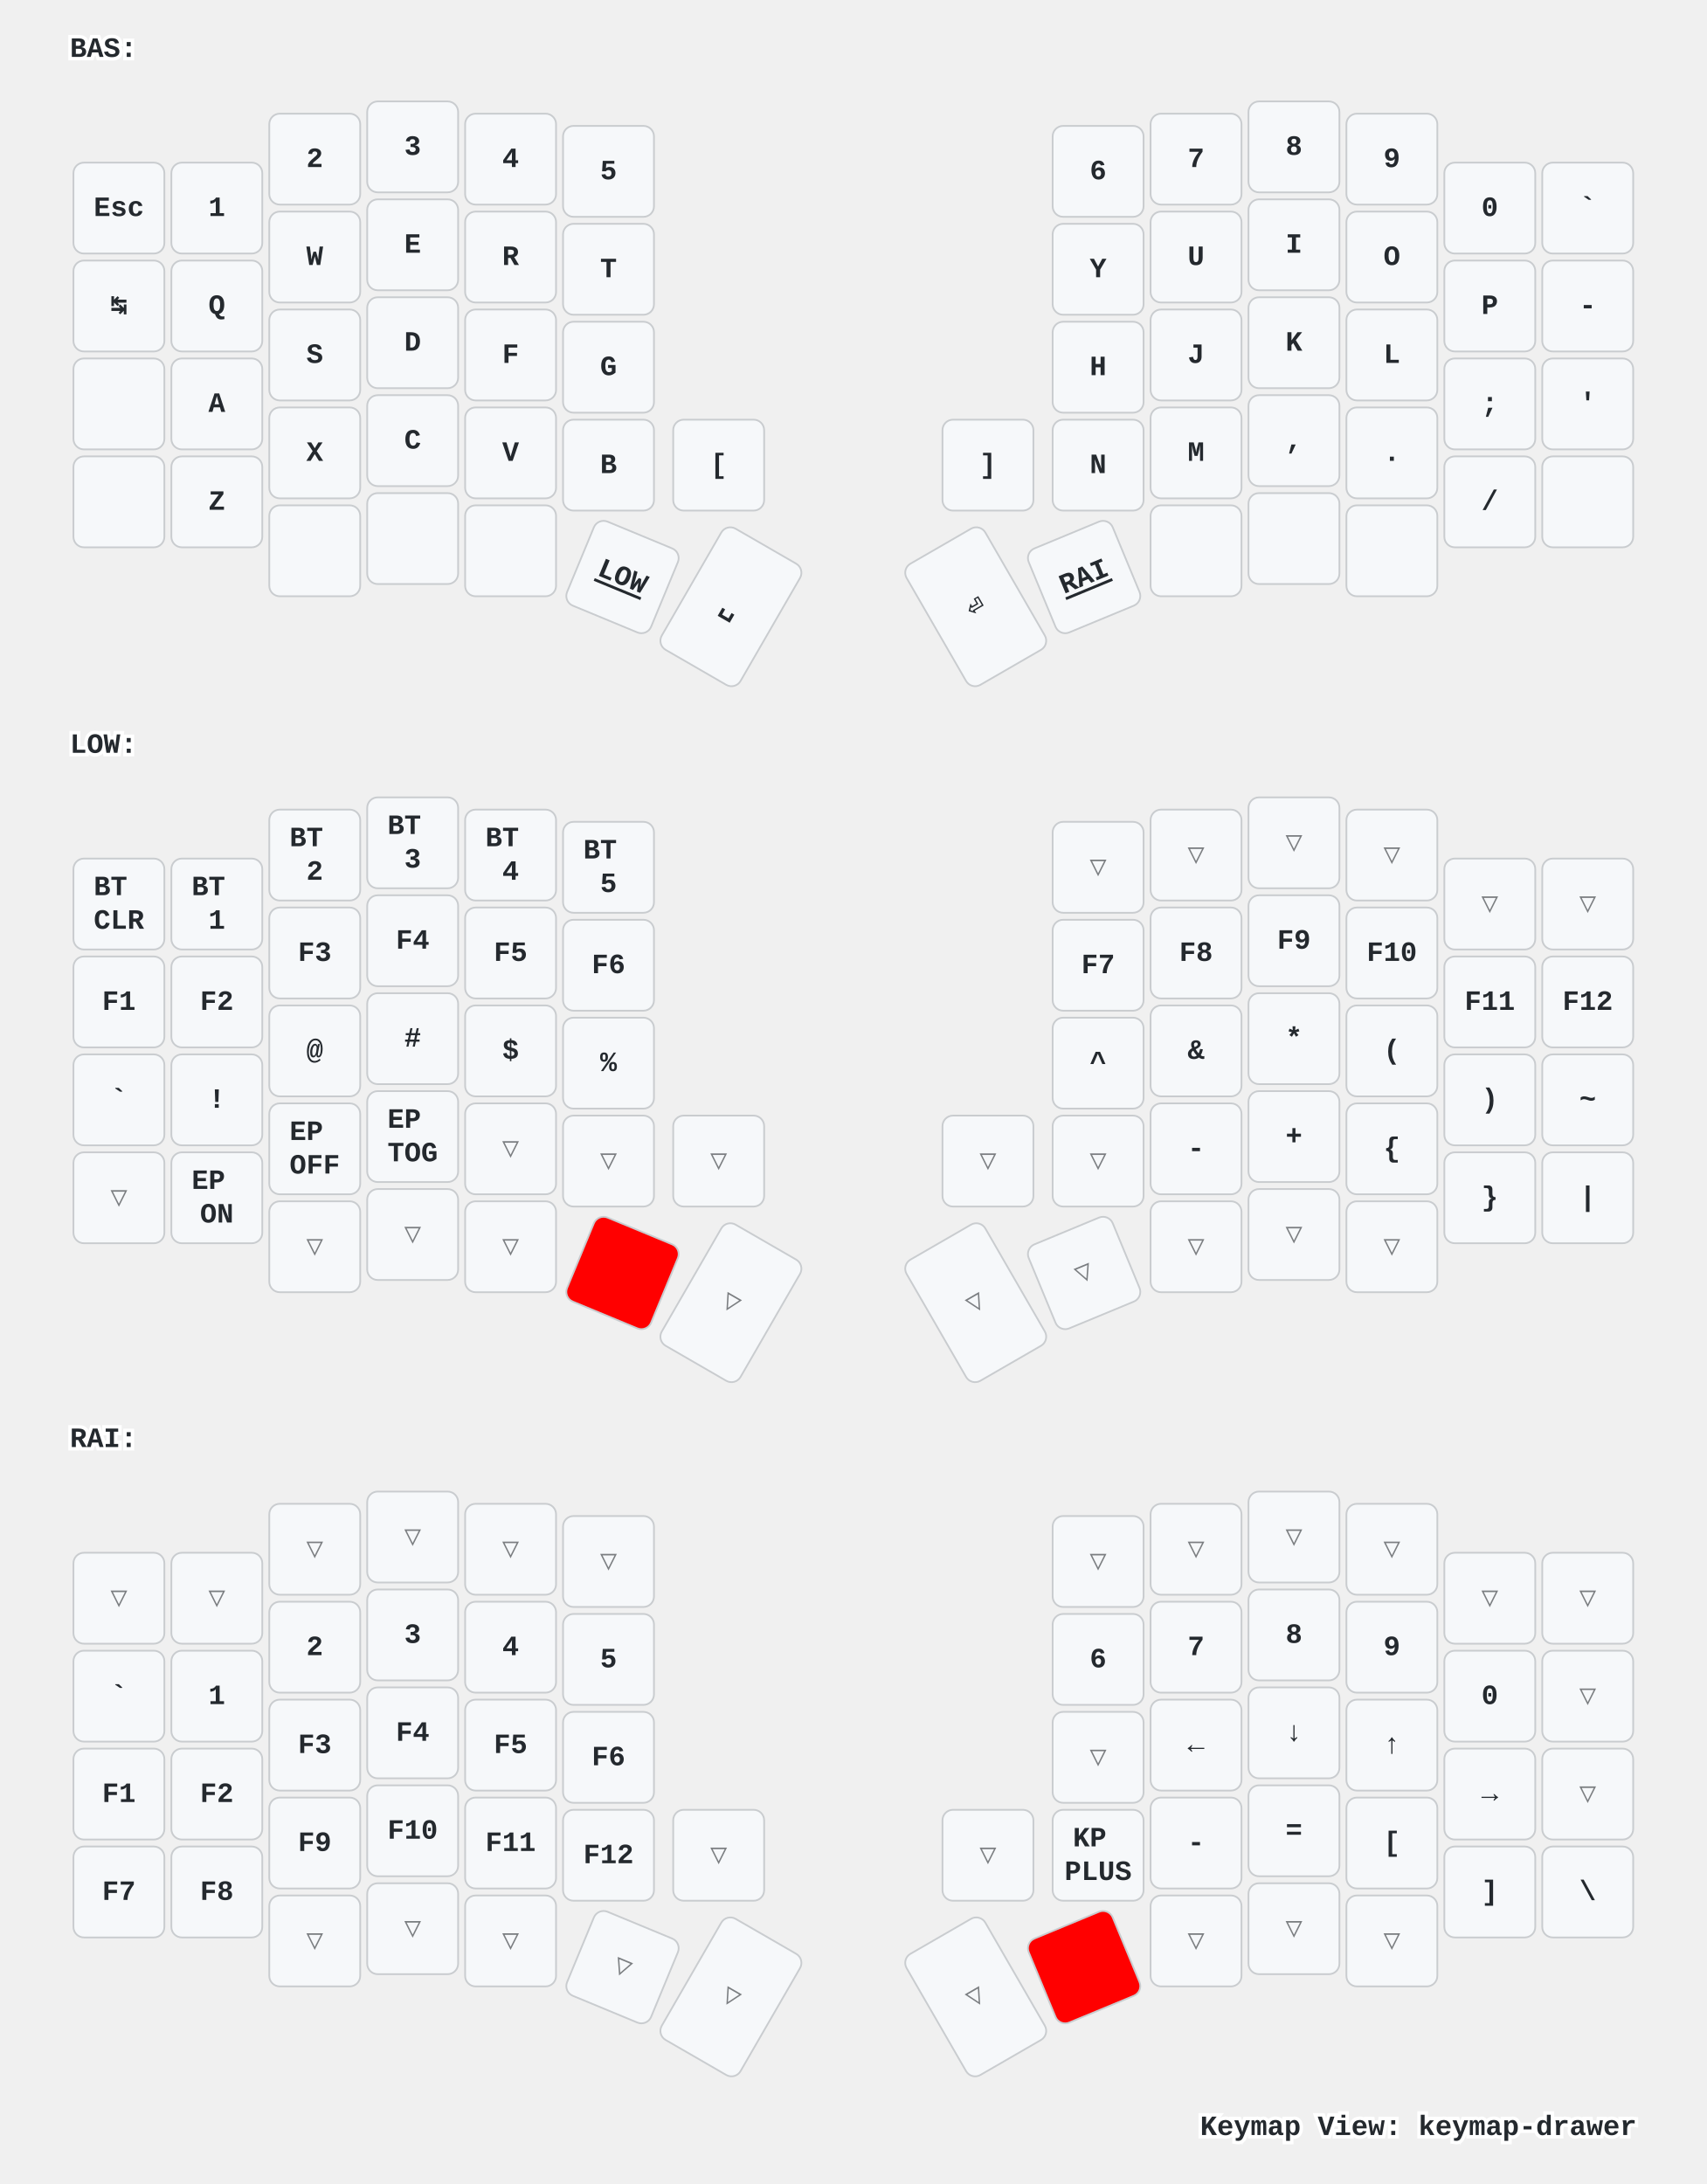
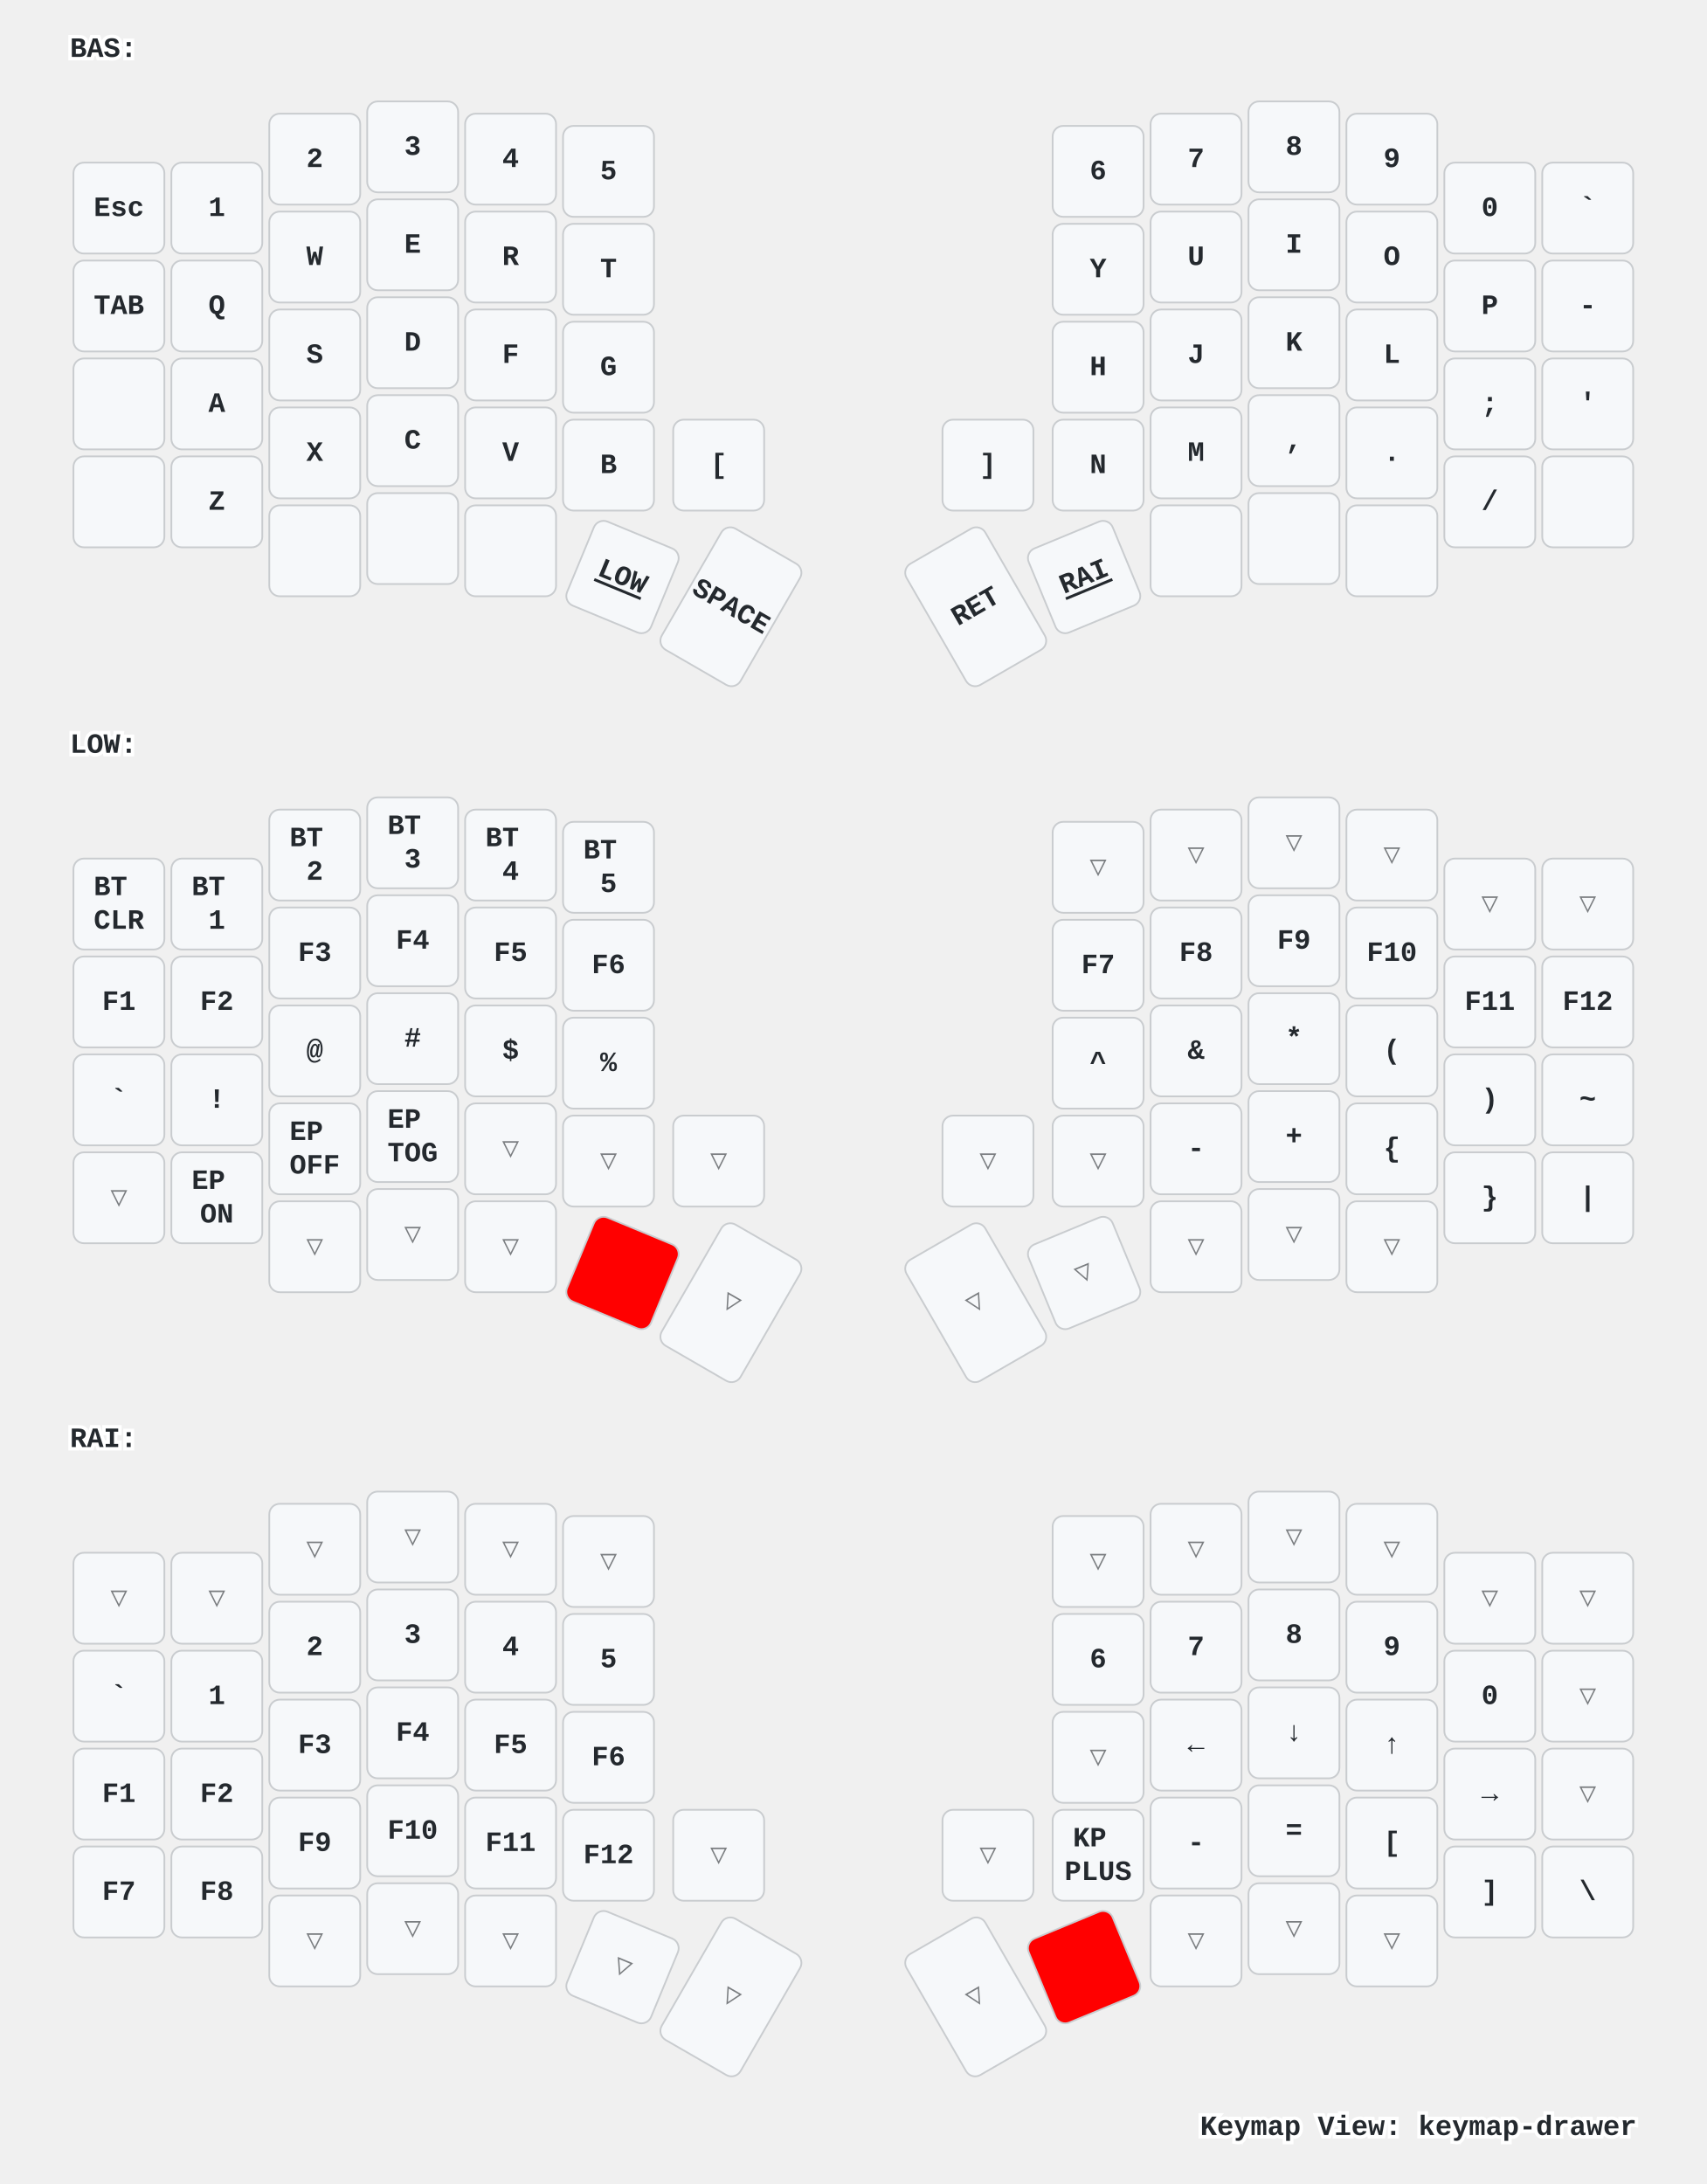
<svg xmlns="http://www.w3.org/2000/svg" xmlns:xlink="http://www.w3.org/1999/xlink" width="976" height="1249" viewBox="0 0 976 1249" class="keymap">
  <defs>/* start glyphs */
<svg id="mdi:apple-keyboard-command">
      <svg id="mdi-apple-keyboard-command" viewBox="0 0 24 24">
        <path d="M6,2A4,4 0 0,1 10,6V8H14V6A4,4 0 0,1 18,2A4,4 0 0,1 22,6A4,4 0 0,1 18,10H16V14H18A4,4 0 0,1 22,18A4,4 0 0,1 18,22A4,4 0 0,1 14,18V16H10V18A4,4 0 0,1 6,22A4,4 0 0,1 2,18A4,4 0 0,1 6,14H8V10H6A4,4 0 0,1 2,6A4,4 0 0,1 6,2M16,18A2,2 0 0,0 18,20A2,2 0 0,0 20,18A2,2 0 0,0 18,16H16V18M14,10H10V14H14V10M6,16A2,2 0 0,0 4,18A2,2 0 0,0 6,20A2,2 0 0,0 8,18V16H6M8,6A2,2 0 0,0 6,4A2,2 0 0,0 4,6A2,2 0 0,0 6,8H8V6M18,8A2,2 0 0,0 20,6A2,2 0 0,0 18,4A2,2 0 0,0 16,6V8H18Z" />
      </svg>
    </svg>
    <svg id="mdi:apple-keyboard-control">
      <svg id="mdi-apple-keyboard-control" viewBox="0 0 24 24">
        <path d="M19.78,11.78L18.36,13.19L12,6.83L5.64,13.19L4.22,11.78L12,4L19.78,11.78Z" />
      </svg>
    </svg>
    <svg id="mdi:apple-keyboard-option">
      <svg id="mdi-apple-keyboard-option" viewBox="0 0 24 24">
        <path d="M3,4H9.11L16.15,18H21V20H14.88L7.84,6H3V4M14,4H21V6H14V4Z" />
      </svg>
    </svg>
    <svg id="mdi:apple-keyboard-shift">
      <svg id="mdi-apple-keyboard-shift" viewBox="0 0 24 24">
        <path d="M15,18V12H17.17L12,6.83L6.83,12H9V18H15M12,4L22,14H17V20H7V14H2L12,4Z" />
      </svg>
    </svg>
    <svg id="mdi:backspace-outline">
      <svg id="mdi-backspace-outline" viewBox="0 0 24 24">
        <path d="M19,15.59L17.59,17L14,13.41L10.41,17L9,15.59L12.59,12L9,8.41L10.41,7L14,10.59L17.59,7L19,8.41L15.41,12L19,15.59M22,3A2,2 0 0,1 24,5V19A2,2 0 0,1 22,21H7C6.31,21 5.77,20.64 5.41,20.11L0,12L5.41,3.88C5.77,3.35 6.31,3 7,3H22M22,5H7L2.28,12L7,19H22V5Z" />
      </svg>
    </svg>
  </defs>/* end glyphs */
<style>/* inherit to force styles through use tags */
svg path {
    fill: inherit;
}

/* font and background color specifications */
svg.keymap {
    font-family: SFMono-Regular,Consolas,Liberation Mono,Menlo,monospace;
    font-size: 14px;
    font-kerning: normal;
    text-rendering: optimizeLegibility;
    fill: #24292e;
}

/* default key styling */
rect.key {
    fill: #f6f8fa;
}

rect.key, rect.combo {
    stroke: #c9cccf;
    stroke-width: 1;
}

/* default key side styling, only used is draw_key_sides is set */
rect.side {
    filter: brightness(90%);
}

/* color accent for combo boxes */
rect.combo, rect.combo-separate {
    fill: #cdf;
}

/* color accent for held keys */
rect.held, rect.combo.held {
    fill: #fdd;
}

/* color accent for ghost (optional) keys */
rect.ghost, rect.combo.ghost {
    stroke-dasharray: 4, 4;
    stroke-width: 2;
}

text {
    text-anchor: middle;
    dominant-baseline: middle;
}

/* styling for layer labels */
text.label {
    font-weight: bold;
    text-anchor: start;
    stroke: white;
    stroke-width: 4;
    paint-order: stroke;
}

/* styling for optional footer */
text.footer {
    text-anchor: end;
    dominant-baseline: auto;
    stroke: white;
    stroke-width: 4;
    paint-order: stroke;
}

/* styling for combo tap, and key non-tap label text */
text.combo, text.hold, text.shifted, text.left, text.right {
    font-size: 11px;
}

text.hold {
    text-anchor: middle;
    dominant-baseline: auto;
}

text.shifted {
    text-anchor: middle;
    dominant-baseline: hanging;
}

text.left {
    text-anchor: start;
}

text.right {
    text-anchor: end;
}

text.layer-activator {
    text-decoration: underline;
}

/* styling for hold/shifted label text in combo box */
text.combo.hold, text.combo.shifted, text.combo.left, text.combo.right {
    font-size: 8px;
}

/* lighter symbol for transparent keys */
text.trans {
    fill: #7b7e81;
}

/* styling for combo dendrons */
path.combo {
    stroke-width: 1;
    stroke: gray;
    fill: none;
}

/* Start Tabler Icons Cleanup */
/* cannot use height/width with glyphs */
.icon-tabler &gt; path {
    fill: inherit;
    stroke: inherit;
    stroke-width: 2;
}
/* hide tabler's default box */
.icon-tabler &gt; path[stroke="none"][fill="none"] {
    visibility: hidden;
}
/* End Tabler Icons Cleanup */

/* For default sytles, see https://github.com/caksoylar/keymap-drawer/blob/main/keymap_drawer/config.py#L85 */

svg.keymap {
  font-family: Ubuntu Mono, Inconsolata, Consolas, Liberation Mono, Menlo, monospace;
  font-size: 16px;
  font-weight: bold;
  text-rendering: optimizeLegibility;
}

/* Color accent for held keys
red = #f00
green = #0f0
blue = #00f
yellow = #ff0
cyan = #0ff
magenta = #f0f
white = #fff
black = #000
grey = #888
light grey = #ccc
#ffc
*/
rect.held, rect.combo.held {
    fill: #f00;
}

/* Technique borrowed and extended from https://github.com/englmaxi/zmk-config/blob/master/keymap-drawer/config.yaml */
.sym_sub_text.tap {
  translate: -5px 2px;
  font-size: 20px;
}
.sym_sub_text.shifted {
  translate: 10px 13px;
  font-size: 10px;
  opacity: 1.0;
}
.combo.sym_sub_text.tap {
  translate: -1px 1px;
}
.combo.sym_sub_text.shifted {
  translate: 7px 5px;
  font-size: 10px;
  opacity: 1.0;
}

/* Toggle */
.toggle.shifted {
  translate: -10px 12px;
}

.toggle.hold {
  translate: 13px -23px;
}

/* Variant for tap-dances */
.tap_dance.tap {
  translate: -7px 0px;
  font-size: 12px;
}
.tap_dance.shifted {
  translate: 7px 17px;
  font-size: 12px;
  opacity: 1.0;
}

/* Variant for symbol next to symbol */
.sym_by_sym.tap {
  translate: -6px 0px;
}
.sym_by_sym.shifted {
  translate: 10px 12px;
  opacity: 1.0;
}

.combo.sym_by_sym.tap {
  translate: -35px 0px;
}
.combo.sym_by_sym.shifted {
  translate: 35px 20px;
  opacity: 1.0;
}

.combo.sym_by_sym.hold {
  visibility: hidden;
}

/* hide hold box for combo sym_by_sym */
.combo.sym_by_sym.hold &gt; path[stroke="none"][fill="none"] {
  visibility: hidden;
}
</style>
  <g transform="translate(40, 0)" class="layer-BAS">
    <text x="0" y="28" class="label" id="BAS">BAS:</text>
    <g transform="translate(0, 56)">
      <g transform="translate(28, 63)" class="key keypos-0">
        <rect rx="6" ry="6" x="-26" y="-26" width="52" height="52" class="key" />
        <text x="0" y="0" class="key tap">Esc</text>
      </g>
      <g transform="translate(84, 63)" class="key keypos-1">
        <rect rx="6" ry="6" x="-26" y="-26" width="52" height="52" class="key" />
        <text x="0" y="0" class="key tap">1</text>
      </g>
      <g transform="translate(140, 35)" class="key keypos-2">
        <rect rx="6" ry="6" x="-26" y="-26" width="52" height="52" class="key" />
        <text x="0" y="0" class="key tap">2</text>
      </g>
      <g transform="translate(196, 28)" class="key keypos-3">
        <rect rx="6" ry="6" x="-26" y="-26" width="52" height="52" class="key" />
        <text x="0" y="0" class="key tap">3</text>
      </g>
      <g transform="translate(252, 35)" class="key keypos-4">
        <rect rx="6" ry="6" x="-26" y="-26" width="52" height="52" class="key" />
        <text x="0" y="0" class="key tap">4</text>
      </g>
      <g transform="translate(308, 42)" class="key keypos-5">
        <rect rx="6" ry="6" x="-26" y="-26" width="52" height="52" class="key" />
        <text x="0" y="0" class="key tap">5</text>
      </g>
      <g transform="translate(588, 42)" class="key keypos-6">
        <rect rx="6" ry="6" x="-26" y="-26" width="52" height="52" class="key" />
        <text x="0" y="0" class="key tap">6</text>
      </g>
      <g transform="translate(644, 35)" class="key keypos-7">
        <rect rx="6" ry="6" x="-26" y="-26" width="52" height="52" class="key" />
        <text x="0" y="0" class="key tap">7</text>
      </g>
      <g transform="translate(700, 28)" class="key keypos-8">
        <rect rx="6" ry="6" x="-26" y="-26" width="52" height="52" class="key" />
        <text x="0" y="0" class="key tap">8</text>
      </g>
      <g transform="translate(756, 35)" class="key keypos-9">
        <rect rx="6" ry="6" x="-26" y="-26" width="52" height="52" class="key" />
        <text x="0" y="0" class="key tap">9</text>
      </g>
      <g transform="translate(812, 63)" class="key keypos-10">
        <rect rx="6" ry="6" x="-26" y="-26" width="52" height="52" class="key" />
        <text x="0" y="0" class="key tap">0</text>
      </g>
      <g transform="translate(868, 63)" class="key keypos-11">
        <rect rx="6" ry="6" x="-26" y="-26" width="52" height="52" class="key" />
        <text x="0" y="0" class="key tap">`</text>
      </g>
      <g transform="translate(28, 119)" class="key keypos-12">
        <rect rx="6" ry="6" x="-26" y="-26" width="52" height="52" class="key" />
-         <text x="0" y="0" class="key tap">↹</text>
+         <text x="0" y="0" class="key tap">TAB</text>
      </g>
      <g transform="translate(84, 119)" class="key keypos-13">
        <rect rx="6" ry="6" x="-26" y="-26" width="52" height="52" class="key" />
        <text x="0" y="0" class="key tap">Q</text>
      </g>
      <g transform="translate(140, 91)" class="key keypos-14">
        <rect rx="6" ry="6" x="-26" y="-26" width="52" height="52" class="key" />
        <text x="0" y="0" class="key tap">W</text>
      </g>
      <g transform="translate(196, 84)" class="key keypos-15">
        <rect rx="6" ry="6" x="-26" y="-26" width="52" height="52" class="key" />
        <text x="0" y="0" class="key tap">E</text>
      </g>
      <g transform="translate(252, 91)" class="key keypos-16">
        <rect rx="6" ry="6" x="-26" y="-26" width="52" height="52" class="key" />
        <text x="0" y="0" class="key tap">R</text>
      </g>
      <g transform="translate(308, 98)" class="key keypos-17">
        <rect rx="6" ry="6" x="-26" y="-26" width="52" height="52" class="key" />
        <text x="0" y="0" class="key tap">T</text>
      </g>
      <g transform="translate(588, 98)" class="key keypos-18">
        <rect rx="6" ry="6" x="-26" y="-26" width="52" height="52" class="key" />
        <text x="0" y="0" class="key tap">Y</text>
      </g>
      <g transform="translate(644, 91)" class="key keypos-19">
        <rect rx="6" ry="6" x="-26" y="-26" width="52" height="52" class="key" />
        <text x="0" y="0" class="key tap">U</text>
      </g>
      <g transform="translate(700, 84)" class="key keypos-20">
        <rect rx="6" ry="6" x="-26" y="-26" width="52" height="52" class="key" />
        <text x="0" y="0" class="key tap">I</text>
      </g>
      <g transform="translate(756, 91)" class="key keypos-21">
        <rect rx="6" ry="6" x="-26" y="-26" width="52" height="52" class="key" />
        <text x="0" y="0" class="key tap">O</text>
      </g>
      <g transform="translate(812, 119)" class="key keypos-22">
        <rect rx="6" ry="6" x="-26" y="-26" width="52" height="52" class="key" />
        <text x="0" y="0" class="key tap">P</text>
      </g>
      <g transform="translate(868, 119)" class="key keypos-23">
        <rect rx="6" ry="6" x="-26" y="-26" width="52" height="52" class="key" />
        <text x="0" y="0" class="key tap">-</text>
      </g>
      <g transform="translate(28, 175)" class="key keypos-24">
        <rect rx="6" ry="6" x="-26" y="-26" width="52" height="52" class="key" />
        <use href="#mdi:apple-keyboard-control" xlink:href="#mdi:apple-keyboard-control" x="-9" y="-9" height="18" width="18.0" class="key tap glyph mdi:apple-keyboard-control" />
      </g>
      <g transform="translate(84, 175)" class="key keypos-25">
        <rect rx="6" ry="6" x="-26" y="-26" width="52" height="52" class="key" />
        <text x="0" y="0" class="key tap">A</text>
      </g>
      <g transform="translate(140, 147)" class="key keypos-26">
        <rect rx="6" ry="6" x="-26" y="-26" width="52" height="52" class="key" />
        <text x="0" y="0" class="key tap">S</text>
      </g>
      <g transform="translate(196, 140)" class="key keypos-27">
        <rect rx="6" ry="6" x="-26" y="-26" width="52" height="52" class="key" />
        <text x="0" y="0" class="key tap">D</text>
      </g>
      <g transform="translate(252, 147)" class="key keypos-28">
        <rect rx="6" ry="6" x="-26" y="-26" width="52" height="52" class="key" />
        <text x="0" y="0" class="key tap">F</text>
      </g>
      <g transform="translate(308, 154)" class="key keypos-29">
        <rect rx="6" ry="6" x="-26" y="-26" width="52" height="52" class="key" />
        <text x="0" y="0" class="key tap">G</text>
      </g>
      <g transform="translate(588, 154)" class="key keypos-30">
        <rect rx="6" ry="6" x="-26" y="-26" width="52" height="52" class="key" />
        <text x="0" y="0" class="key tap">H</text>
      </g>
      <g transform="translate(644, 147)" class="key keypos-31">
        <rect rx="6" ry="6" x="-26" y="-26" width="52" height="52" class="key" />
        <text x="0" y="0" class="key tap">J</text>
      </g>
      <g transform="translate(700, 140)" class="key keypos-32">
        <rect rx="6" ry="6" x="-26" y="-26" width="52" height="52" class="key" />
        <text x="0" y="0" class="key tap">K</text>
      </g>
      <g transform="translate(756, 147)" class="key keypos-33">
        <rect rx="6" ry="6" x="-26" y="-26" width="52" height="52" class="key" />
        <text x="0" y="0" class="key tap">L</text>
      </g>
      <g transform="translate(812, 175)" class="key keypos-34">
        <rect rx="6" ry="6" x="-26" y="-26" width="52" height="52" class="key" />
        <text x="0" y="0" class="key tap">;</text>
      </g>
      <g transform="translate(868, 175)" class="key keypos-35">
        <rect rx="6" ry="6" x="-26" y="-26" width="52" height="52" class="key" />
        <text x="0" y="0" class="key tap">'</text>
      </g>
      <g transform="translate(28, 231)" class="key keypos-36">
        <rect rx="6" ry="6" x="-26" y="-26" width="52" height="52" class="key" />
        <use href="#mdi:apple-keyboard-shift" xlink:href="#mdi:apple-keyboard-shift" x="-9" y="-9" height="18" width="18.0" class="key tap glyph mdi:apple-keyboard-shift" />
      </g>
      <g transform="translate(84, 231)" class="key keypos-37">
        <rect rx="6" ry="6" x="-26" y="-26" width="52" height="52" class="key" />
        <text x="0" y="0" class="key tap">Z</text>
      </g>
      <g transform="translate(140, 203)" class="key keypos-38">
        <rect rx="6" ry="6" x="-26" y="-26" width="52" height="52" class="key" />
        <text x="0" y="0" class="key tap">X</text>
      </g>
      <g transform="translate(196, 196)" class="key keypos-39">
        <rect rx="6" ry="6" x="-26" y="-26" width="52" height="52" class="key" />
        <text x="0" y="0" class="key tap">C</text>
      </g>
      <g transform="translate(252, 203)" class="key keypos-40">
        <rect rx="6" ry="6" x="-26" y="-26" width="52" height="52" class="key" />
        <text x="0" y="0" class="key tap">V</text>
      </g>
      <g transform="translate(308, 210)" class="key keypos-41">
        <rect rx="6" ry="6" x="-26" y="-26" width="52" height="52" class="key" />
        <text x="0" y="0" class="key tap">B</text>
      </g>
      <g transform="translate(371, 210)" class="key keypos-42">
        <rect rx="6" ry="6" x="-26" y="-26" width="52" height="52" class="key" />
        <text x="0" y="0" class="key tap">[</text>
      </g>
      <g transform="translate(525, 210)" class="key keypos-43">
        <rect rx="6" ry="6" x="-26" y="-26" width="52" height="52" class="key" />
        <text x="0" y="0" class="key tap">]</text>
      </g>
      <g transform="translate(588, 210)" class="key keypos-44">
        <rect rx="6" ry="6" x="-26" y="-26" width="52" height="52" class="key" />
        <text x="0" y="0" class="key tap">N</text>
      </g>
      <g transform="translate(644, 203)" class="key keypos-45">
        <rect rx="6" ry="6" x="-26" y="-26" width="52" height="52" class="key" />
        <text x="0" y="0" class="key tap">M</text>
      </g>
      <g transform="translate(700, 196)" class="key keypos-46">
        <rect rx="6" ry="6" x="-26" y="-26" width="52" height="52" class="key" />
        <text x="0" y="0" class="key tap">,</text>
      </g>
      <g transform="translate(756, 203)" class="key keypos-47">
        <rect rx="6" ry="6" x="-26" y="-26" width="52" height="52" class="key" />
        <text x="0" y="0" class="key tap">.</text>
      </g>
      <g transform="translate(812, 231)" class="key keypos-48">
        <rect rx="6" ry="6" x="-26" y="-26" width="52" height="52" class="key" />
        <text x="0" y="0" class="key tap">/</text>
      </g>
      <g transform="translate(868, 231)" class="key keypos-49">
        <rect rx="6" ry="6" x="-26" y="-26" width="52" height="52" class="key" />
        <use href="#mdi:apple-keyboard-shift" xlink:href="#mdi:apple-keyboard-shift" x="-9" y="-9" height="18" width="18.0" class="key tap glyph mdi:apple-keyboard-shift" />
      </g>
      <g transform="translate(140, 259)" class="key keypos-50">
        <rect rx="6" ry="6" x="-26" y="-26" width="52" height="52" class="key" />
        <use href="#mdi:apple-keyboard-control" xlink:href="#mdi:apple-keyboard-control" x="-9" y="-9" height="18" width="18.0" class="key tap glyph mdi:apple-keyboard-control" />
      </g>
      <g transform="translate(196, 252)" class="key keypos-51">
        <rect rx="6" ry="6" x="-26" y="-26" width="52" height="52" class="key" />
        <use href="#mdi:apple-keyboard-option" xlink:href="#mdi:apple-keyboard-option" x="-9" y="-9" height="18" width="18.0" class="key tap glyph mdi:apple-keyboard-option" />
      </g>
      <g transform="translate(252, 259)" class="key keypos-52">
        <rect rx="6" ry="6" x="-26" y="-26" width="52" height="52" class="key" />
        <use href="#mdi:apple-keyboard-command" xlink:href="#mdi:apple-keyboard-command" x="-9" y="-9" height="18" width="18.0" class="key tap glyph mdi:apple-keyboard-command" />
      </g>
      <g transform="translate(316, 274) rotate(22.5)" class="key keypos-53">
        <rect rx="6" ry="6" x="-26" y="-26" width="52" height="52" class="key" />
        <a href="#LOW">
          <text x="0" y="0" class="key tap layer-activator">LOW</text>
        </a>
      </g>
      <g transform="translate(378, 291) rotate(30.0)" class="key keypos-54">
        <rect rx="6" ry="6" x="-26" y="-40" width="52" height="80" class="key" />
-         <text x="0" y="0" class="key tap">␣</text>
+         <text x="0" y="0" class="key tap">SPACE</text>
      </g>
      <g transform="translate(518, 291) rotate(-30.0)" class="key keypos-55">
        <rect rx="6" ry="6" x="-26" y="-40" width="52" height="80" class="key" />
-         <text x="0" y="0" class="key tap">⏎</text>
+         <text x="0" y="0" class="key tap">RET</text>
      </g>
      <g transform="translate(580, 274) rotate(-22.5)" class="key keypos-56">
        <rect rx="6" ry="6" x="-26" y="-26" width="52" height="52" class="key" />
        <a href="#RAI">
          <text x="0" y="0" class="key tap layer-activator">RAI</text>
        </a>
      </g>
      <g transform="translate(644, 259)" class="key keypos-57">
        <rect rx="6" ry="6" x="-26" y="-26" width="52" height="52" class="key" />
        <use href="#mdi:backspace-outline" xlink:href="#mdi:backspace-outline" x="-9" y="-9" height="18" width="18.0" class="key tap glyph mdi:backspace-outline" />
      </g>
      <g transform="translate(700, 252)" class="key keypos-58">
        <rect rx="6" ry="6" x="-26" y="-26" width="52" height="52" class="key" />
        <use href="#mdi:apple-keyboard-command" xlink:href="#mdi:apple-keyboard-command" x="-9" y="-9" height="18" width="18.0" class="key tap glyph mdi:apple-keyboard-command" />
      </g>
      <g transform="translate(756, 259)" class="key keypos-59">
        <rect rx="6" ry="6" x="-26" y="-26" width="52" height="52" class="key" />
        <use href="#mdi:apple-keyboard-option" xlink:href="#mdi:apple-keyboard-option" x="-9" y="-9" height="18" width="18.0" class="key tap glyph mdi:apple-keyboard-option" />
      </g>
    </g>
  </g>
  <g transform="translate(40, 398)" class="layer-LOW">
    <text x="0" y="28" class="label" id="LOW">LOW:</text>
    <g transform="translate(0, 56)">
      <g transform="translate(28, 63)" class="key keypos-0">
        <rect rx="6" ry="6" x="-26" y="-26" width="52" height="52" class="key" />
        <text x="0" y="0" class="key tap">
          <tspan x="0" dy="-0.6em">BT</tspan>
          <tspan x="0" dy="1.2em">CLR</tspan>
        </text>
      </g>
      <g transform="translate(84, 63)" class="key keypos-1">
        <rect rx="6" ry="6" x="-26" y="-26" width="52" height="52" class="key" />
        <text x="0" y="0" class="key tap">
          <tspan x="0" dy="-0.6em">BT</tspan>
          <tspan x="0" dy="1.2em">1</tspan>
        </text>
      </g>
      <g transform="translate(140, 35)" class="key keypos-2">
        <rect rx="6" ry="6" x="-26" y="-26" width="52" height="52" class="key" />
        <text x="0" y="0" class="key tap">
          <tspan x="0" dy="-0.6em">BT</tspan>
          <tspan x="0" dy="1.2em">2</tspan>
        </text>
      </g>
      <g transform="translate(196, 28)" class="key keypos-3">
        <rect rx="6" ry="6" x="-26" y="-26" width="52" height="52" class="key" />
        <text x="0" y="0" class="key tap">
          <tspan x="0" dy="-0.6em">BT</tspan>
          <tspan x="0" dy="1.2em">3</tspan>
        </text>
      </g>
      <g transform="translate(252, 35)" class="key keypos-4">
        <rect rx="6" ry="6" x="-26" y="-26" width="52" height="52" class="key" />
        <text x="0" y="0" class="key tap">
          <tspan x="0" dy="-0.6em">BT</tspan>
          <tspan x="0" dy="1.2em">4</tspan>
        </text>
      </g>
      <g transform="translate(308, 42)" class="key keypos-5">
        <rect rx="6" ry="6" x="-26" y="-26" width="52" height="52" class="key" />
        <text x="0" y="0" class="key tap">
          <tspan x="0" dy="-0.6em">BT</tspan>
          <tspan x="0" dy="1.2em">5</tspan>
        </text>
      </g>
      <g transform="translate(588, 42)" class="key trans keypos-6">
        <rect rx="6" ry="6" x="-26" y="-26" width="52" height="52" class="key trans" />
        <text x="0" y="0" class="key trans tap">▽</text>
      </g>
      <g transform="translate(644, 35)" class="key trans keypos-7">
        <rect rx="6" ry="6" x="-26" y="-26" width="52" height="52" class="key trans" />
        <text x="0" y="0" class="key trans tap">▽</text>
      </g>
      <g transform="translate(700, 28)" class="key trans keypos-8">
        <rect rx="6" ry="6" x="-26" y="-26" width="52" height="52" class="key trans" />
        <text x="0" y="0" class="key trans tap">▽</text>
      </g>
      <g transform="translate(756, 35)" class="key trans keypos-9">
        <rect rx="6" ry="6" x="-26" y="-26" width="52" height="52" class="key trans" />
        <text x="0" y="0" class="key trans tap">▽</text>
      </g>
      <g transform="translate(812, 63)" class="key trans keypos-10">
        <rect rx="6" ry="6" x="-26" y="-26" width="52" height="52" class="key trans" />
        <text x="0" y="0" class="key trans tap">▽</text>
      </g>
      <g transform="translate(868, 63)" class="key trans keypos-11">
        <rect rx="6" ry="6" x="-26" y="-26" width="52" height="52" class="key trans" />
        <text x="0" y="0" class="key trans tap">▽</text>
      </g>
      <g transform="translate(28, 119)" class="key keypos-12">
        <rect rx="6" ry="6" x="-26" y="-26" width="52" height="52" class="key" />
        <text x="0" y="0" class="key tap">F1</text>
      </g>
      <g transform="translate(84, 119)" class="key keypos-13">
        <rect rx="6" ry="6" x="-26" y="-26" width="52" height="52" class="key" />
        <text x="0" y="0" class="key tap">F2</text>
      </g>
      <g transform="translate(140, 91)" class="key keypos-14">
        <rect rx="6" ry="6" x="-26" y="-26" width="52" height="52" class="key" />
        <text x="0" y="0" class="key tap">F3</text>
      </g>
      <g transform="translate(196, 84)" class="key keypos-15">
        <rect rx="6" ry="6" x="-26" y="-26" width="52" height="52" class="key" />
        <text x="0" y="0" class="key tap">F4</text>
      </g>
      <g transform="translate(252, 91)" class="key keypos-16">
        <rect rx="6" ry="6" x="-26" y="-26" width="52" height="52" class="key" />
        <text x="0" y="0" class="key tap">F5</text>
      </g>
      <g transform="translate(308, 98)" class="key keypos-17">
        <rect rx="6" ry="6" x="-26" y="-26" width="52" height="52" class="key" />
        <text x="0" y="0" class="key tap">F6</text>
      </g>
      <g transform="translate(588, 98)" class="key keypos-18">
        <rect rx="6" ry="6" x="-26" y="-26" width="52" height="52" class="key" />
        <text x="0" y="0" class="key tap">F7</text>
      </g>
      <g transform="translate(644, 91)" class="key keypos-19">
        <rect rx="6" ry="6" x="-26" y="-26" width="52" height="52" class="key" />
        <text x="0" y="0" class="key tap">F8</text>
      </g>
      <g transform="translate(700, 84)" class="key keypos-20">
        <rect rx="6" ry="6" x="-26" y="-26" width="52" height="52" class="key" />
        <text x="0" y="0" class="key tap">F9</text>
      </g>
      <g transform="translate(756, 91)" class="key keypos-21">
        <rect rx="6" ry="6" x="-26" y="-26" width="52" height="52" class="key" />
        <text x="0" y="0" class="key tap">F10</text>
      </g>
      <g transform="translate(812, 119)" class="key keypos-22">
        <rect rx="6" ry="6" x="-26" y="-26" width="52" height="52" class="key" />
        <text x="0" y="0" class="key tap">F11</text>
      </g>
      <g transform="translate(868, 119)" class="key keypos-23">
        <rect rx="6" ry="6" x="-26" y="-26" width="52" height="52" class="key" />
        <text x="0" y="0" class="key tap">F12</text>
      </g>
      <g transform="translate(28, 175)" class="key keypos-24">
        <rect rx="6" ry="6" x="-26" y="-26" width="52" height="52" class="key" />
        <text x="0" y="0" class="key tap">`</text>
      </g>
      <g transform="translate(84, 175)" class="key keypos-25">
        <rect rx="6" ry="6" x="-26" y="-26" width="52" height="52" class="key" />
        <text x="0" y="0" class="key tap">!</text>
      </g>
      <g transform="translate(140, 147)" class="key keypos-26">
        <rect rx="6" ry="6" x="-26" y="-26" width="52" height="52" class="key" />
        <text x="0" y="0" class="key tap">@</text>
      </g>
      <g transform="translate(196, 140)" class="key keypos-27">
        <rect rx="6" ry="6" x="-26" y="-26" width="52" height="52" class="key" />
        <text x="0" y="0" class="key tap">#</text>
      </g>
      <g transform="translate(252, 147)" class="key keypos-28">
        <rect rx="6" ry="6" x="-26" y="-26" width="52" height="52" class="key" />
        <text x="0" y="0" class="key tap">$</text>
      </g>
      <g transform="translate(308, 154)" class="key keypos-29">
        <rect rx="6" ry="6" x="-26" y="-26" width="52" height="52" class="key" />
        <text x="0" y="0" class="key tap">%</text>
      </g>
      <g transform="translate(588, 154)" class="key keypos-30">
        <rect rx="6" ry="6" x="-26" y="-26" width="52" height="52" class="key" />
        <text x="0" y="0" class="key tap">^</text>
      </g>
      <g transform="translate(644, 147)" class="key keypos-31">
        <rect rx="6" ry="6" x="-26" y="-26" width="52" height="52" class="key" />
        <text x="0" y="0" class="key tap">&amp;</text>
      </g>
      <g transform="translate(700, 140)" class="key keypos-32">
        <rect rx="6" ry="6" x="-26" y="-26" width="52" height="52" class="key" />
        <text x="0" y="0" class="key tap">*</text>
      </g>
      <g transform="translate(756, 147)" class="key keypos-33">
        <rect rx="6" ry="6" x="-26" y="-26" width="52" height="52" class="key" />
        <text x="0" y="0" class="key tap">(</text>
      </g>
      <g transform="translate(812, 175)" class="key keypos-34">
        <rect rx="6" ry="6" x="-26" y="-26" width="52" height="52" class="key" />
        <text x="0" y="0" class="key tap">)</text>
      </g>
      <g transform="translate(868, 175)" class="key keypos-35">
        <rect rx="6" ry="6" x="-26" y="-26" width="52" height="52" class="key" />
        <text x="0" y="0" class="key tap">~</text>
      </g>
      <g transform="translate(28, 231)" class="key trans keypos-36">
        <rect rx="6" ry="6" x="-26" y="-26" width="52" height="52" class="key trans" />
        <text x="0" y="0" class="key trans tap">▽</text>
      </g>
      <g transform="translate(84, 231)" class="key keypos-37">
        <rect rx="6" ry="6" x="-26" y="-26" width="52" height="52" class="key" />
        <text x="0" y="0" class="key tap">
          <tspan x="0" dy="-0.6em">EP</tspan>
          <tspan x="0" dy="1.2em">ON</tspan>
        </text>
      </g>
      <g transform="translate(140, 203)" class="key keypos-38">
        <rect rx="6" ry="6" x="-26" y="-26" width="52" height="52" class="key" />
        <text x="0" y="0" class="key tap">
          <tspan x="0" dy="-0.6em">EP</tspan>
          <tspan x="0" dy="1.2em">OFF</tspan>
        </text>
      </g>
      <g transform="translate(196, 196)" class="key keypos-39">
        <rect rx="6" ry="6" x="-26" y="-26" width="52" height="52" class="key" />
        <text x="0" y="0" class="key tap">
          <tspan x="0" dy="-0.6em">EP</tspan>
          <tspan x="0" dy="1.2em">TOG</tspan>
        </text>
      </g>
      <g transform="translate(252, 203)" class="key trans keypos-40">
        <rect rx="6" ry="6" x="-26" y="-26" width="52" height="52" class="key trans" />
        <text x="0" y="0" class="key trans tap">▽</text>
      </g>
      <g transform="translate(308, 210)" class="key trans keypos-41">
        <rect rx="6" ry="6" x="-26" y="-26" width="52" height="52" class="key trans" />
        <text x="0" y="0" class="key trans tap">▽</text>
      </g>
      <g transform="translate(371, 210)" class="key trans keypos-42">
        <rect rx="6" ry="6" x="-26" y="-26" width="52" height="52" class="key trans" />
        <text x="0" y="0" class="key trans tap">▽</text>
      </g>
      <g transform="translate(525, 210)" class="key trans keypos-43">
        <rect rx="6" ry="6" x="-26" y="-26" width="52" height="52" class="key trans" />
        <text x="0" y="0" class="key trans tap">▽</text>
      </g>
      <g transform="translate(588, 210)" class="key trans keypos-44">
        <rect rx="6" ry="6" x="-26" y="-26" width="52" height="52" class="key trans" />
        <text x="0" y="0" class="key trans tap">▽</text>
      </g>
      <g transform="translate(644, 203)" class="key keypos-45">
        <rect rx="6" ry="6" x="-26" y="-26" width="52" height="52" class="key" />
        <text x="0" y="0" class="key tap">-</text>
      </g>
      <g transform="translate(700, 196)" class="key keypos-46">
        <rect rx="6" ry="6" x="-26" y="-26" width="52" height="52" class="key" />
        <text x="0" y="0" class="key tap">+</text>
      </g>
      <g transform="translate(756, 203)" class="key keypos-47">
        <rect rx="6" ry="6" x="-26" y="-26" width="52" height="52" class="key" />
        <text x="0" y="0" class="key tap">{</text>
      </g>
      <g transform="translate(812, 231)" class="key keypos-48">
        <rect rx="6" ry="6" x="-26" y="-26" width="52" height="52" class="key" />
        <text x="0" y="0" class="key tap">}</text>
      </g>
      <g transform="translate(868, 231)" class="key keypos-49">
        <rect rx="6" ry="6" x="-26" y="-26" width="52" height="52" class="key" />
        <text x="0" y="0" class="key tap">|</text>
      </g>
      <g transform="translate(140, 259)" class="key trans keypos-50">
        <rect rx="6" ry="6" x="-26" y="-26" width="52" height="52" class="key trans" />
        <text x="0" y="0" class="key trans tap">▽</text>
      </g>
      <g transform="translate(196, 252)" class="key trans keypos-51">
        <rect rx="6" ry="6" x="-26" y="-26" width="52" height="52" class="key trans" />
        <text x="0" y="0" class="key trans tap">▽</text>
      </g>
      <g transform="translate(252, 259)" class="key trans keypos-52">
        <rect rx="6" ry="6" x="-26" y="-26" width="52" height="52" class="key trans" />
        <text x="0" y="0" class="key trans tap">▽</text>
      </g>
      <g transform="translate(316, 274) rotate(22.5)" class="key held keypos-53">
        <rect rx="6" ry="6" x="-26" y="-26" width="52" height="52" class="key held" />
      </g>
      <g transform="translate(378, 291) rotate(30.0)" class="key trans keypos-54">
        <rect rx="6" ry="6" x="-26" y="-40" width="52" height="80" class="key trans" />
        <text x="0" y="0" class="key trans tap">▽</text>
      </g>
      <g transform="translate(518, 291) rotate(-30.0)" class="key trans keypos-55">
        <rect rx="6" ry="6" x="-26" y="-40" width="52" height="80" class="key trans" />
        <text x="0" y="0" class="key trans tap">▽</text>
      </g>
      <g transform="translate(580, 274) rotate(-22.5)" class="key trans keypos-56">
        <rect rx="6" ry="6" x="-26" y="-26" width="52" height="52" class="key trans" />
        <text x="0" y="0" class="key trans tap">▽</text>
      </g>
      <g transform="translate(644, 259)" class="key trans keypos-57">
        <rect rx="6" ry="6" x="-26" y="-26" width="52" height="52" class="key trans" />
        <text x="0" y="0" class="key trans tap">▽</text>
      </g>
      <g transform="translate(700, 252)" class="key trans keypos-58">
        <rect rx="6" ry="6" x="-26" y="-26" width="52" height="52" class="key trans" />
        <text x="0" y="0" class="key trans tap">▽</text>
      </g>
      <g transform="translate(756, 259)" class="key trans keypos-59">
        <rect rx="6" ry="6" x="-26" y="-26" width="52" height="52" class="key trans" />
        <text x="0" y="0" class="key trans tap">▽</text>
      </g>
    </g>
  </g>
  <g transform="translate(40, 795)" class="layer-RAI">
    <text x="0" y="28" class="label" id="RAI">RAI:</text>
    <g transform="translate(0, 56)">
      <g transform="translate(28, 63)" class="key trans keypos-0">
        <rect rx="6" ry="6" x="-26" y="-26" width="52" height="52" class="key trans" />
        <text x="0" y="0" class="key trans tap">▽</text>
      </g>
      <g transform="translate(84, 63)" class="key trans keypos-1">
        <rect rx="6" ry="6" x="-26" y="-26" width="52" height="52" class="key trans" />
        <text x="0" y="0" class="key trans tap">▽</text>
      </g>
      <g transform="translate(140, 35)" class="key trans keypos-2">
        <rect rx="6" ry="6" x="-26" y="-26" width="52" height="52" class="key trans" />
        <text x="0" y="0" class="key trans tap">▽</text>
      </g>
      <g transform="translate(196, 28)" class="key trans keypos-3">
        <rect rx="6" ry="6" x="-26" y="-26" width="52" height="52" class="key trans" />
        <text x="0" y="0" class="key trans tap">▽</text>
      </g>
      <g transform="translate(252, 35)" class="key trans keypos-4">
        <rect rx="6" ry="6" x="-26" y="-26" width="52" height="52" class="key trans" />
        <text x="0" y="0" class="key trans tap">▽</text>
      </g>
      <g transform="translate(308, 42)" class="key trans keypos-5">
        <rect rx="6" ry="6" x="-26" y="-26" width="52" height="52" class="key trans" />
        <text x="0" y="0" class="key trans tap">▽</text>
      </g>
      <g transform="translate(588, 42)" class="key trans keypos-6">
        <rect rx="6" ry="6" x="-26" y="-26" width="52" height="52" class="key trans" />
        <text x="0" y="0" class="key trans tap">▽</text>
      </g>
      <g transform="translate(644, 35)" class="key trans keypos-7">
        <rect rx="6" ry="6" x="-26" y="-26" width="52" height="52" class="key trans" />
        <text x="0" y="0" class="key trans tap">▽</text>
      </g>
      <g transform="translate(700, 28)" class="key trans keypos-8">
        <rect rx="6" ry="6" x="-26" y="-26" width="52" height="52" class="key trans" />
        <text x="0" y="0" class="key trans tap">▽</text>
      </g>
      <g transform="translate(756, 35)" class="key trans keypos-9">
        <rect rx="6" ry="6" x="-26" y="-26" width="52" height="52" class="key trans" />
        <text x="0" y="0" class="key trans tap">▽</text>
      </g>
      <g transform="translate(812, 63)" class="key trans keypos-10">
        <rect rx="6" ry="6" x="-26" y="-26" width="52" height="52" class="key trans" />
        <text x="0" y="0" class="key trans tap">▽</text>
      </g>
      <g transform="translate(868, 63)" class="key trans keypos-11">
        <rect rx="6" ry="6" x="-26" y="-26" width="52" height="52" class="key trans" />
        <text x="0" y="0" class="key trans tap">▽</text>
      </g>
      <g transform="translate(28, 119)" class="key keypos-12">
        <rect rx="6" ry="6" x="-26" y="-26" width="52" height="52" class="key" />
        <text x="0" y="0" class="key tap">`</text>
      </g>
      <g transform="translate(84, 119)" class="key keypos-13">
        <rect rx="6" ry="6" x="-26" y="-26" width="52" height="52" class="key" />
        <text x="0" y="0" class="key tap">1</text>
      </g>
      <g transform="translate(140, 91)" class="key keypos-14">
        <rect rx="6" ry="6" x="-26" y="-26" width="52" height="52" class="key" />
        <text x="0" y="0" class="key tap">2</text>
      </g>
      <g transform="translate(196, 84)" class="key keypos-15">
        <rect rx="6" ry="6" x="-26" y="-26" width="52" height="52" class="key" />
        <text x="0" y="0" class="key tap">3</text>
      </g>
      <g transform="translate(252, 91)" class="key keypos-16">
        <rect rx="6" ry="6" x="-26" y="-26" width="52" height="52" class="key" />
        <text x="0" y="0" class="key tap">4</text>
      </g>
      <g transform="translate(308, 98)" class="key keypos-17">
        <rect rx="6" ry="6" x="-26" y="-26" width="52" height="52" class="key" />
        <text x="0" y="0" class="key tap">5</text>
      </g>
      <g transform="translate(588, 98)" class="key keypos-18">
        <rect rx="6" ry="6" x="-26" y="-26" width="52" height="52" class="key" />
        <text x="0" y="0" class="key tap">6</text>
      </g>
      <g transform="translate(644, 91)" class="key keypos-19">
        <rect rx="6" ry="6" x="-26" y="-26" width="52" height="52" class="key" />
        <text x="0" y="0" class="key tap">7</text>
      </g>
      <g transform="translate(700, 84)" class="key keypos-20">
        <rect rx="6" ry="6" x="-26" y="-26" width="52" height="52" class="key" />
        <text x="0" y="0" class="key tap">8</text>
      </g>
      <g transform="translate(756, 91)" class="key keypos-21">
        <rect rx="6" ry="6" x="-26" y="-26" width="52" height="52" class="key" />
        <text x="0" y="0" class="key tap">9</text>
      </g>
      <g transform="translate(812, 119)" class="key keypos-22">
        <rect rx="6" ry="6" x="-26" y="-26" width="52" height="52" class="key" />
        <text x="0" y="0" class="key tap">0</text>
      </g>
      <g transform="translate(868, 119)" class="key trans keypos-23">
        <rect rx="6" ry="6" x="-26" y="-26" width="52" height="52" class="key trans" />
        <text x="0" y="0" class="key trans tap">▽</text>
      </g>
      <g transform="translate(28, 175)" class="key keypos-24">
        <rect rx="6" ry="6" x="-26" y="-26" width="52" height="52" class="key" />
        <text x="0" y="0" class="key tap">F1</text>
      </g>
      <g transform="translate(84, 175)" class="key keypos-25">
        <rect rx="6" ry="6" x="-26" y="-26" width="52" height="52" class="key" />
        <text x="0" y="0" class="key tap">F2</text>
      </g>
      <g transform="translate(140, 147)" class="key keypos-26">
        <rect rx="6" ry="6" x="-26" y="-26" width="52" height="52" class="key" />
        <text x="0" y="0" class="key tap">F3</text>
      </g>
      <g transform="translate(196, 140)" class="key keypos-27">
        <rect rx="6" ry="6" x="-26" y="-26" width="52" height="52" class="key" />
        <text x="0" y="0" class="key tap">F4</text>
      </g>
      <g transform="translate(252, 147)" class="key keypos-28">
        <rect rx="6" ry="6" x="-26" y="-26" width="52" height="52" class="key" />
        <text x="0" y="0" class="key tap">F5</text>
      </g>
      <g transform="translate(308, 154)" class="key keypos-29">
        <rect rx="6" ry="6" x="-26" y="-26" width="52" height="52" class="key" />
        <text x="0" y="0" class="key tap">F6</text>
      </g>
      <g transform="translate(588, 154)" class="key trans keypos-30">
        <rect rx="6" ry="6" x="-26" y="-26" width="52" height="52" class="key trans" />
        <text x="0" y="0" class="key trans tap">▽</text>
      </g>
      <g transform="translate(644, 147)" class="key keypos-31">
        <rect rx="6" ry="6" x="-26" y="-26" width="52" height="52" class="key" />
        <text x="0" y="0" class="key tap">←</text>
      </g>
      <g transform="translate(700, 140)" class="key keypos-32">
        <rect rx="6" ry="6" x="-26" y="-26" width="52" height="52" class="key" />
        <text x="0" y="0" class="key tap">↓</text>
      </g>
      <g transform="translate(756, 147)" class="key keypos-33">
        <rect rx="6" ry="6" x="-26" y="-26" width="52" height="52" class="key" />
        <text x="0" y="0" class="key tap">↑</text>
      </g>
      <g transform="translate(812, 175)" class="key keypos-34">
        <rect rx="6" ry="6" x="-26" y="-26" width="52" height="52" class="key" />
        <text x="0" y="0" class="key tap">→</text>
      </g>
      <g transform="translate(868, 175)" class="key trans keypos-35">
        <rect rx="6" ry="6" x="-26" y="-26" width="52" height="52" class="key trans" />
        <text x="0" y="0" class="key trans tap">▽</text>
      </g>
      <g transform="translate(28, 231)" class="key keypos-36">
        <rect rx="6" ry="6" x="-26" y="-26" width="52" height="52" class="key" />
        <text x="0" y="0" class="key tap">F7</text>
      </g>
      <g transform="translate(84, 231)" class="key keypos-37">
        <rect rx="6" ry="6" x="-26" y="-26" width="52" height="52" class="key" />
        <text x="0" y="0" class="key tap">F8</text>
      </g>
      <g transform="translate(140, 203)" class="key keypos-38">
        <rect rx="6" ry="6" x="-26" y="-26" width="52" height="52" class="key" />
        <text x="0" y="0" class="key tap">F9</text>
      </g>
      <g transform="translate(196, 196)" class="key keypos-39">
        <rect rx="6" ry="6" x="-26" y="-26" width="52" height="52" class="key" />
        <text x="0" y="0" class="key tap">F10</text>
      </g>
      <g transform="translate(252, 203)" class="key keypos-40">
        <rect rx="6" ry="6" x="-26" y="-26" width="52" height="52" class="key" />
        <text x="0" y="0" class="key tap">F11</text>
      </g>
      <g transform="translate(308, 210)" class="key keypos-41">
        <rect rx="6" ry="6" x="-26" y="-26" width="52" height="52" class="key" />
        <text x="0" y="0" class="key tap">F12</text>
      </g>
      <g transform="translate(371, 210)" class="key trans keypos-42">
        <rect rx="6" ry="6" x="-26" y="-26" width="52" height="52" class="key trans" />
        <text x="0" y="0" class="key trans tap">▽</text>
      </g>
      <g transform="translate(525, 210)" class="key trans keypos-43">
        <rect rx="6" ry="6" x="-26" y="-26" width="52" height="52" class="key trans" />
        <text x="0" y="0" class="key trans tap">▽</text>
      </g>
      <g transform="translate(588, 210)" class="key keypos-44">
        <rect rx="6" ry="6" x="-26" y="-26" width="52" height="52" class="key" />
        <text x="0" y="0" class="key tap">
          <tspan x="0" dy="-0.6em">KP</tspan>
          <tspan x="0" dy="1.2em">PLUS</tspan>
        </text>
      </g>
      <g transform="translate(644, 203)" class="key keypos-45">
        <rect rx="6" ry="6" x="-26" y="-26" width="52" height="52" class="key" />
        <text x="0" y="0" class="key tap">-</text>
      </g>
      <g transform="translate(700, 196)" class="key keypos-46">
        <rect rx="6" ry="6" x="-26" y="-26" width="52" height="52" class="key" />
        <text x="0" y="0" class="key tap">=</text>
      </g>
      <g transform="translate(756, 203)" class="key keypos-47">
        <rect rx="6" ry="6" x="-26" y="-26" width="52" height="52" class="key" />
        <text x="0" y="0" class="key tap">[</text>
      </g>
      <g transform="translate(812, 231)" class="key keypos-48">
        <rect rx="6" ry="6" x="-26" y="-26" width="52" height="52" class="key" />
        <text x="0" y="0" class="key tap">]</text>
      </g>
      <g transform="translate(868, 231)" class="key keypos-49">
        <rect rx="6" ry="6" x="-26" y="-26" width="52" height="52" class="key" />
        <text x="0" y="0" class="key tap">\</text>
      </g>
      <g transform="translate(140, 259)" class="key trans keypos-50">
        <rect rx="6" ry="6" x="-26" y="-26" width="52" height="52" class="key trans" />
        <text x="0" y="0" class="key trans tap">▽</text>
      </g>
      <g transform="translate(196, 252)" class="key trans keypos-51">
        <rect rx="6" ry="6" x="-26" y="-26" width="52" height="52" class="key trans" />
        <text x="0" y="0" class="key trans tap">▽</text>
      </g>
      <g transform="translate(252, 259)" class="key trans keypos-52">
        <rect rx="6" ry="6" x="-26" y="-26" width="52" height="52" class="key trans" />
        <text x="0" y="0" class="key trans tap">▽</text>
      </g>
      <g transform="translate(316, 274) rotate(22.5)" class="key trans keypos-53">
        <rect rx="6" ry="6" x="-26" y="-26" width="52" height="52" class="key trans" />
        <text x="0" y="0" class="key trans tap">▽</text>
      </g>
      <g transform="translate(378, 291) rotate(30.0)" class="key trans keypos-54">
        <rect rx="6" ry="6" x="-26" y="-40" width="52" height="80" class="key trans" />
        <text x="0" y="0" class="key trans tap">▽</text>
      </g>
      <g transform="translate(518, 291) rotate(-30.0)" class="key trans keypos-55">
        <rect rx="6" ry="6" x="-26" y="-40" width="52" height="80" class="key trans" />
        <text x="0" y="0" class="key trans tap">▽</text>
      </g>
      <g transform="translate(580, 274) rotate(-22.5)" class="key held keypos-56">
        <rect rx="6" ry="6" x="-26" y="-26" width="52" height="52" class="key held" />
      </g>
      <g transform="translate(644, 259)" class="key trans keypos-57">
        <rect rx="6" ry="6" x="-26" y="-26" width="52" height="52" class="key trans" />
        <text x="0" y="0" class="key trans tap">▽</text>
      </g>
      <g transform="translate(700, 252)" class="key trans keypos-58">
        <rect rx="6" ry="6" x="-26" y="-26" width="52" height="52" class="key trans" />
        <text x="0" y="0" class="key trans tap">▽</text>
      </g>
      <g transform="translate(756, 259)" class="key trans keypos-59">
        <rect rx="6" ry="6" x="-26" y="-26" width="52" height="52" class="key trans" />
        <text x="0" y="0" class="key trans tap">▽</text>
      </g>
    </g>
  </g>
  <text x="936.0" y="1221.0" class="footer">Keymap View: <a href="https://github.com/caksoylar/keymap-drawer">keymap-drawer</a>
  </text>
</svg>
